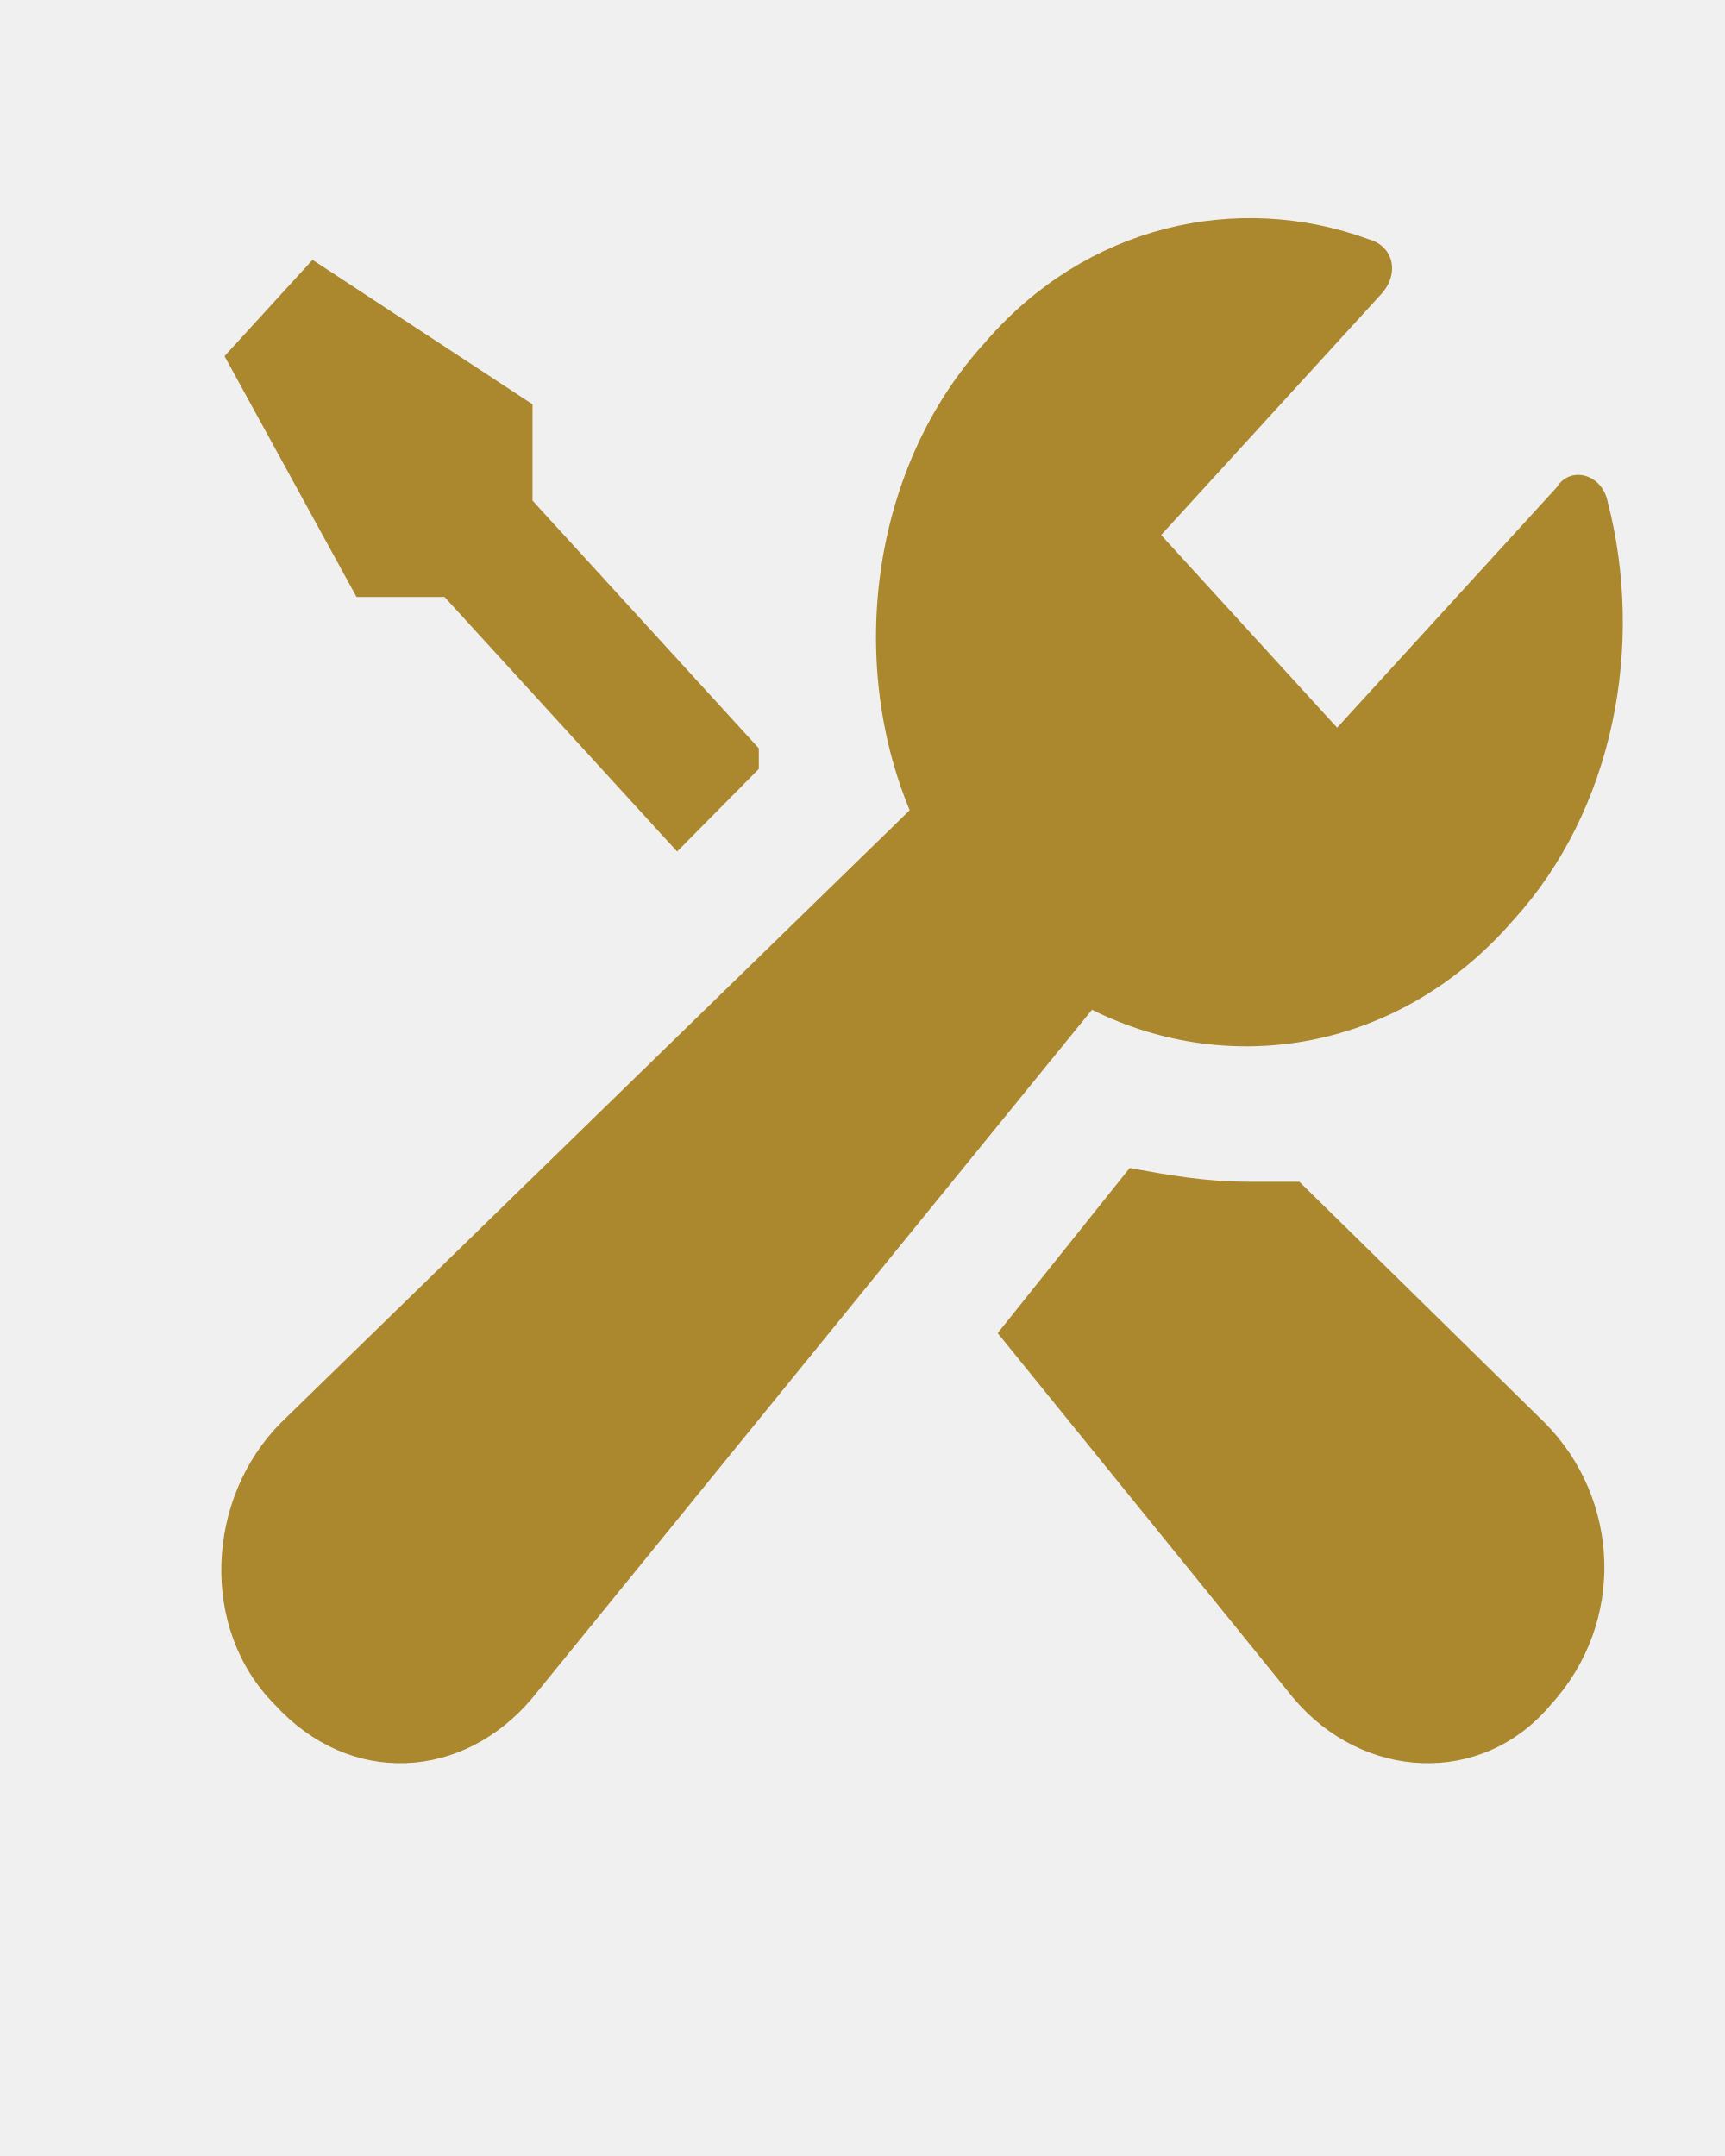
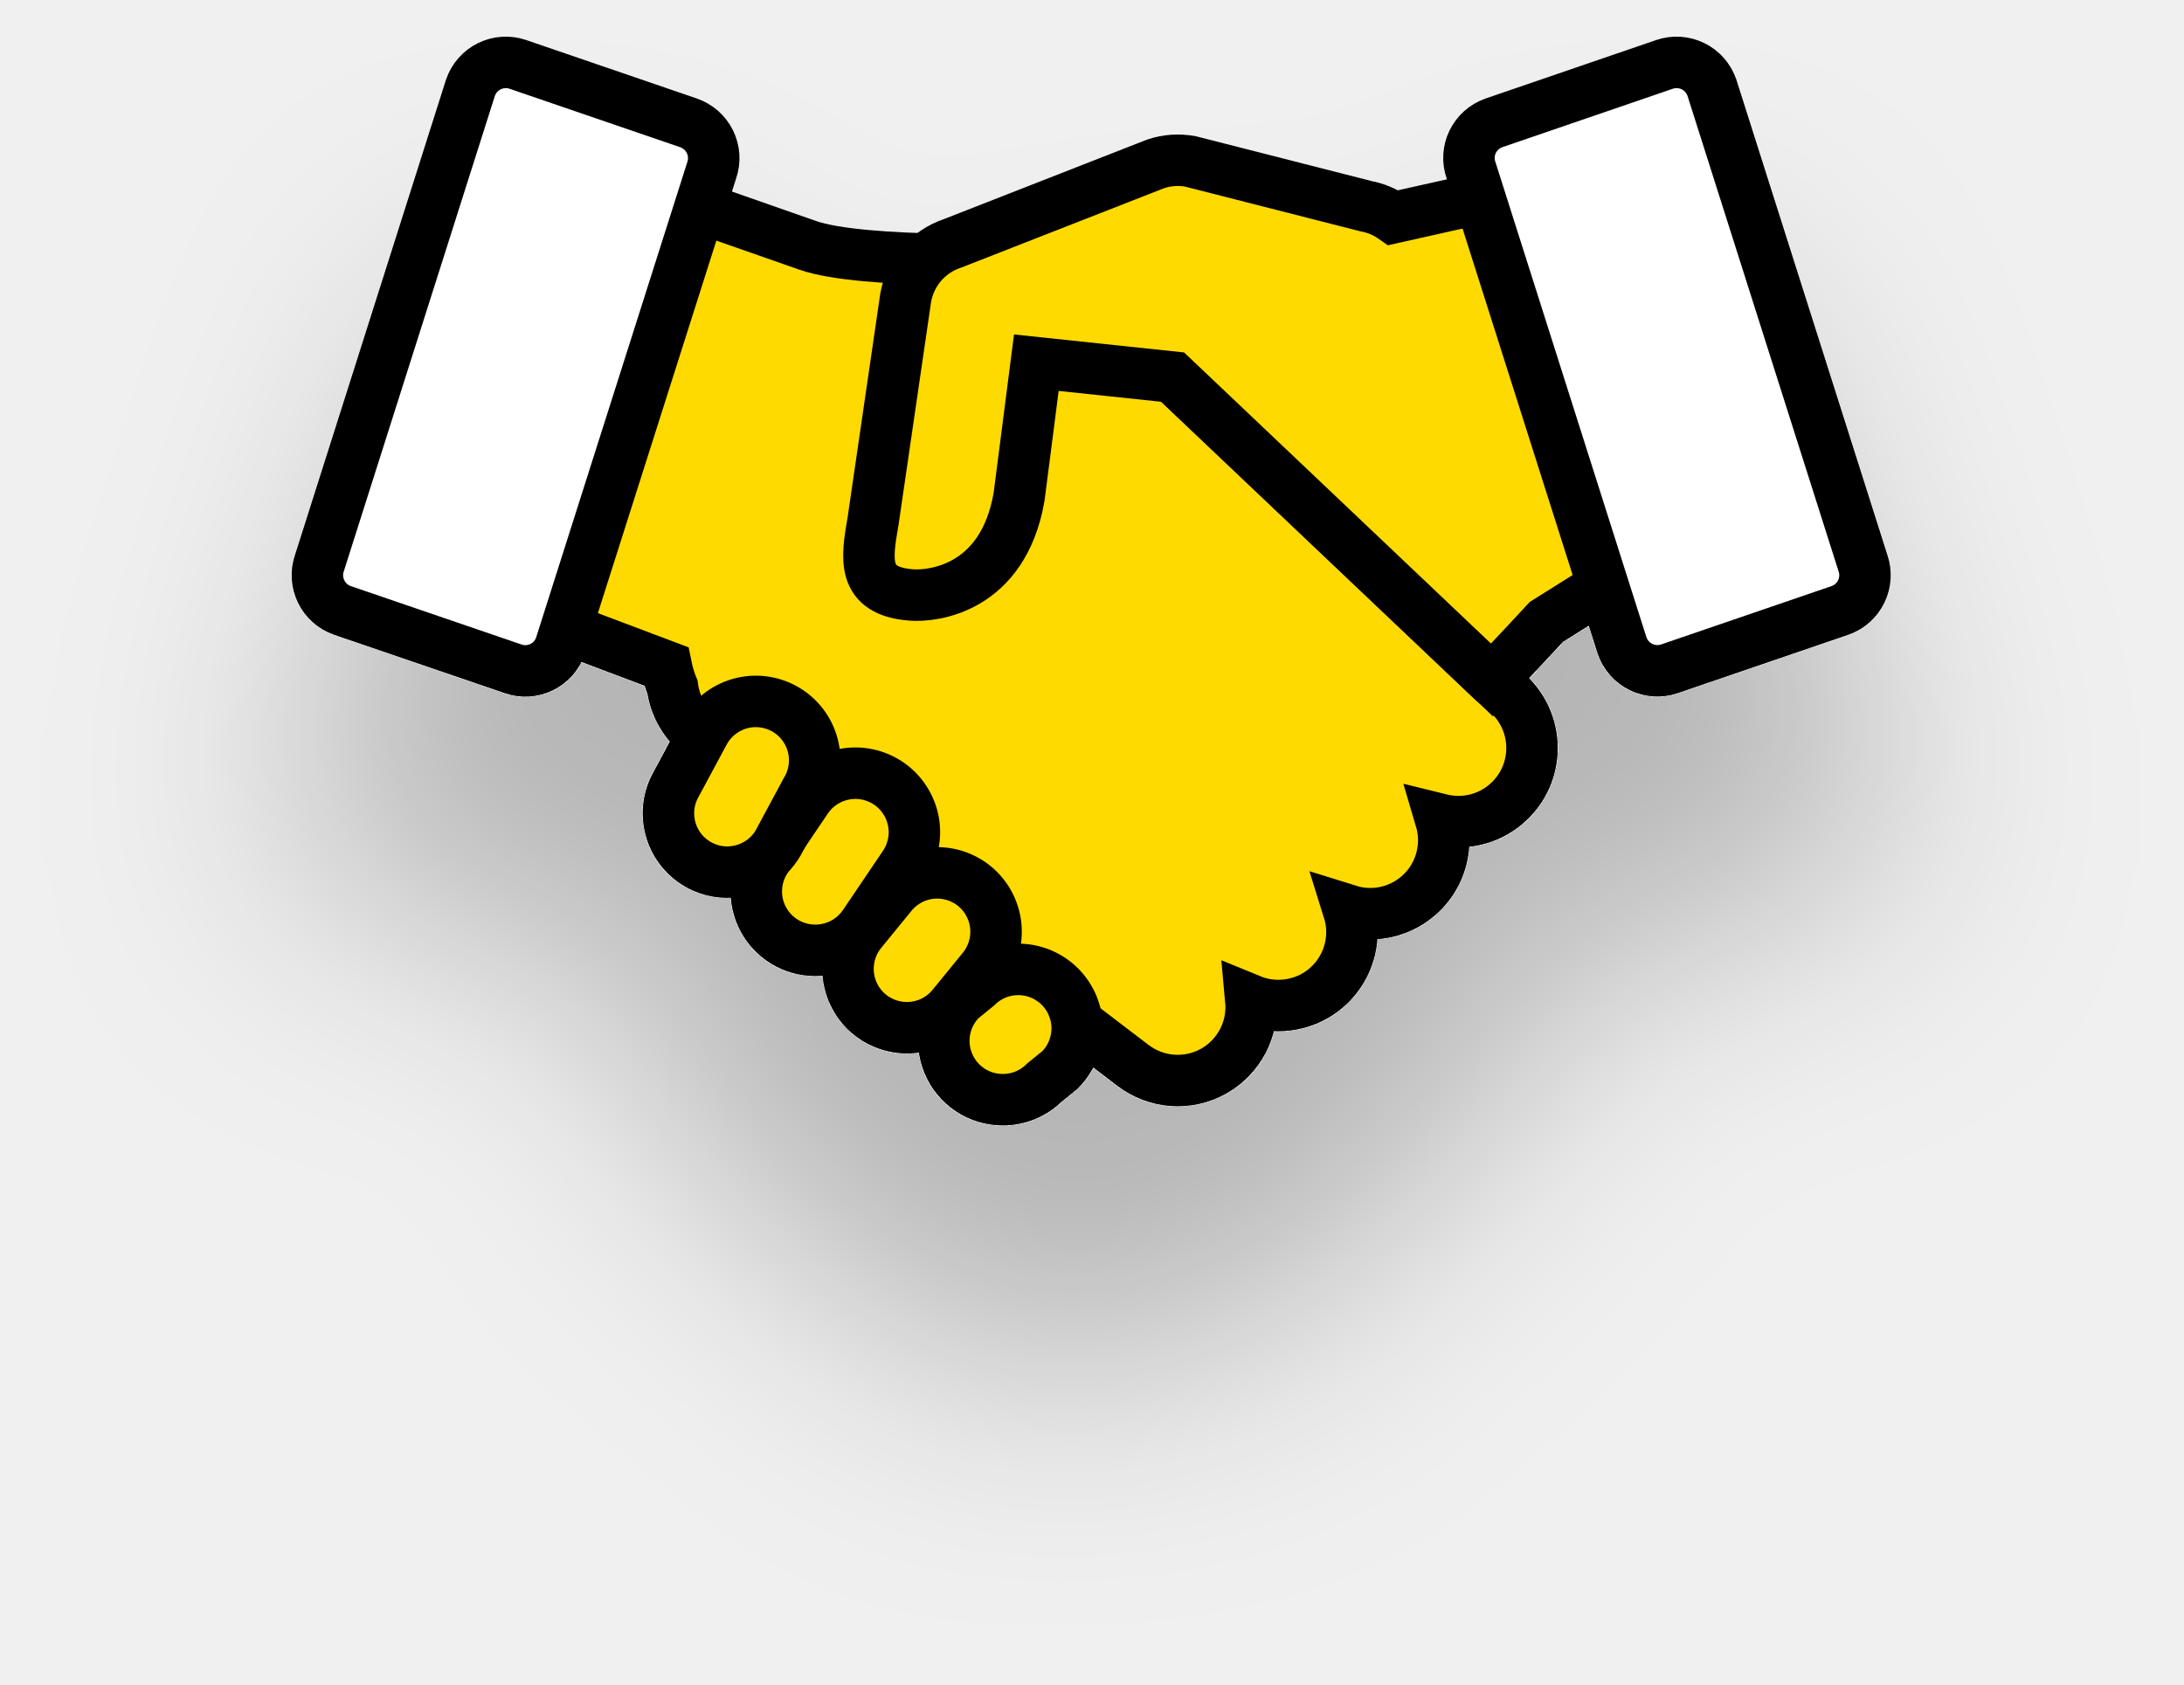
- <svg xmlns="http://www.w3.org/2000/svg" width="24" height="30" viewBox="0 0 96 120" fill="none">
-   <g clip-path="url(#clip0_2_19)">
-     <path d="M19.842 33.226L12.495 19.823L17.393 14.462L29.637 22.503V27.864L42.23 41.65C42.23 42.033 42.23 42.416 42.23 42.799L37.683 47.394L24.739 33.226H19.842ZM72.315 65.776C71.266 65.776 70.566 65.776 69.516 65.776C67.068 65.776 64.969 65.393 62.87 65.01L55.524 74.2L71.965 94.496C75.813 99.091 82.46 99.474 86.308 94.879C90.506 90.284 90.156 83.391 85.958 79.178L72.315 65.776ZM84.209 51.224C89.806 45.097 91.555 35.906 89.456 27.864C89.106 26.333 87.357 25.95 86.658 27.099L74.414 40.502L64.619 29.779L76.863 16.376C77.912 15.227 77.562 13.696 76.163 13.313C68.817 10.632 60.421 12.547 54.824 19.057C48.527 25.95 47.128 36.672 50.626 45.097L15.644 79.178C11.446 83.391 11.096 90.667 15.294 94.879C19.492 99.474 25.789 99.091 29.637 94.496L60.771 56.202C68.467 60.032 77.912 58.5 84.209 51.224Z" fill="#AB882E" />
+ <svg xmlns="http://www.w3.org/2000/svg" width="35" height="27" viewBox="0 0 35 27" fill="none">
+   <g filter="url(#filter0_d_73_119)">
+     <path d="M24.086 11.048L23.91 10.901L18.794 6.047V4.772L17.338 5.167L16.764 4.386L16.589 4.149C16.589 4.149 13.826 4.245 12.941 3.931L11.107 3.289L8.975 10.039L10.677 10.681C10.7 10.795 10.733 10.907 10.777 11.014C10.819 11.323 10.982 11.602 11.23 11.791L18.157 17.076C18.339 17.215 18.558 17.298 18.786 17.315C19.015 17.332 19.243 17.282 19.444 17.171C19.644 17.06 19.808 16.892 19.915 16.69C20.022 16.487 20.067 16.258 20.046 16.03C20.185 16.087 20.335 16.116 20.486 16.116C20.67 16.116 20.852 16.073 21.017 15.991C21.182 15.908 21.325 15.787 21.435 15.639C21.544 15.491 21.618 15.319 21.649 15.137C21.68 14.955 21.668 14.768 21.613 14.592C21.725 14.627 21.841 14.644 21.957 14.644C22.141 14.645 22.321 14.602 22.485 14.52C22.649 14.438 22.792 14.319 22.902 14.173C23.012 14.026 23.086 13.856 23.118 13.676C23.151 13.495 23.141 13.31 23.089 13.134C23.352 13.199 23.63 13.171 23.875 13.056C24.12 12.94 24.318 12.743 24.436 12.499C24.553 12.255 24.582 11.977 24.519 11.713C24.456 11.45 24.304 11.216 24.088 11.051L24.086 11.048Z" fill="#FFDA00" stroke="black" stroke-width="0.825" stroke-miterlimit="10" />
+     <path d="M13.063 15.231C12.891 15.231 12.722 15.184 12.575 15.095C12.428 15.006 12.308 14.878 12.228 14.726C12.148 14.573 12.111 14.402 12.122 14.23C12.132 14.058 12.189 13.893 12.287 13.751L12.929 12.802C12.999 12.7 13.089 12.612 13.193 12.545C13.297 12.477 13.414 12.431 13.536 12.408C13.658 12.385 13.783 12.387 13.905 12.413C14.026 12.439 14.141 12.488 14.244 12.558C14.346 12.629 14.434 12.719 14.501 12.823C14.569 12.927 14.615 13.043 14.638 13.165C14.661 13.287 14.659 13.413 14.633 13.534C14.607 13.656 14.558 13.771 14.488 13.873L13.846 14.823C13.758 14.95 13.641 15.053 13.505 15.124C13.368 15.195 13.217 15.232 13.063 15.231Z" fill="#FFDA00" stroke="black" stroke-width="0.825" stroke-miterlimit="10" />
+     <path d="M14.53 16.472C14.352 16.471 14.179 16.42 14.029 16.326C13.879 16.231 13.758 16.096 13.682 15.935C13.605 15.775 13.575 15.597 13.596 15.421C13.616 15.244 13.685 15.077 13.796 14.939L14.282 14.344C14.439 14.148 14.666 14.023 14.915 13.995C15.164 13.968 15.413 14.04 15.609 14.196C15.804 14.353 15.929 14.58 15.957 14.829C15.984 15.078 15.912 15.327 15.756 15.523L15.27 16.118C15.181 16.229 15.069 16.318 14.94 16.38C14.812 16.441 14.672 16.472 14.53 16.472Z" fill="#FFDA00" stroke="black" stroke-width="0.825" stroke-miterlimit="10" />
+     <path d="M16.068 17.625C15.882 17.625 15.699 17.57 15.544 17.466C15.389 17.362 15.268 17.215 15.197 17.043C15.125 16.87 15.107 16.681 15.143 16.498C15.179 16.315 15.269 16.147 15.401 16.015L15.651 15.812C15.739 15.725 15.843 15.655 15.958 15.608C16.072 15.561 16.195 15.536 16.319 15.537C16.443 15.537 16.566 15.561 16.681 15.609C16.795 15.657 16.899 15.726 16.987 15.814C17.074 15.902 17.144 16.006 17.191 16.121C17.238 16.235 17.263 16.358 17.263 16.482C17.262 16.607 17.238 16.729 17.19 16.844C17.143 16.958 17.073 17.062 16.985 17.15L16.735 17.353C16.647 17.44 16.543 17.509 16.429 17.555C16.314 17.602 16.192 17.626 16.068 17.625Z" fill="#FFDA00" stroke="black" stroke-width="0.825" stroke-miterlimit="10" />
+     <path d="M11.652 13.978C11.487 13.978 11.325 13.934 11.182 13.851C10.967 13.726 10.809 13.521 10.745 13.281C10.68 13.04 10.713 12.784 10.836 12.568L11.283 11.736C11.343 11.625 11.425 11.527 11.523 11.449C11.621 11.37 11.735 11.312 11.856 11.277C11.977 11.243 12.104 11.233 12.229 11.249C12.354 11.265 12.475 11.305 12.584 11.368C12.693 11.431 12.789 11.515 12.865 11.616C12.941 11.716 12.996 11.831 13.027 11.953C13.058 12.075 13.064 12.202 13.045 12.327C13.026 12.451 12.983 12.571 12.917 12.678L12.47 13.51C12.387 13.653 12.268 13.771 12.124 13.853C11.98 13.935 11.818 13.978 11.652 13.978Z" fill="#FFDA00" stroke="black" stroke-width="0.825" stroke-miterlimit="10" />
+     <path d="M25.807 9.323L23.9 3.137L22.329 3.489C22.198 3.397 22.049 3.334 21.892 3.305L19.077 2.587C18.891 2.553 18.7 2.566 18.521 2.626L15.266 3.9C15.073 3.964 14.902 4.079 14.769 4.232C14.637 4.386 14.549 4.573 14.514 4.773L13.992 8.349C13.886 8.959 13.8 9.477 14.61 9.536C14.944 9.561 16.077 9.445 16.332 7.959L16.608 5.813L18.793 6.044L23.91 10.898C24.303 10.482 24.612 10.152 24.781 9.968L25.807 9.323Z" fill="#FFDA00" stroke="black" stroke-width="0.825" stroke-miterlimit="10" />
+     <path d="M8.221 10.719L5.486 9.783C5.337 9.731 5.214 9.621 5.146 9.479C5.077 9.337 5.067 9.173 5.119 9.024L7.54 1.404C7.592 1.254 7.701 1.13 7.843 1.061C7.985 0.991 8.15 0.981 8.299 1.032L11.034 1.969C11.108 1.995 11.176 2.035 11.235 2.086C11.294 2.138 11.342 2.201 11.377 2.272C11.412 2.342 11.432 2.419 11.437 2.497C11.442 2.576 11.431 2.654 11.406 2.728L8.983 10.348C8.958 10.422 8.918 10.491 8.866 10.551C8.814 10.61 8.75 10.658 8.68 10.693C8.609 10.727 8.531 10.747 8.453 10.752C8.374 10.756 8.295 10.745 8.221 10.719Z" fill="white" stroke="black" stroke-width="0.825" stroke-miterlimit="10" />
+     <path d="M26.754 10.719L29.488 9.783C29.638 9.731 29.76 9.621 29.828 9.479C29.897 9.337 29.907 9.173 29.855 9.024L27.434 1.404C27.382 1.254 27.273 1.13 27.131 1.061C26.989 0.991 26.825 0.981 26.675 1.032L23.941 1.969C23.791 2.022 23.669 2.131 23.6 2.273C23.531 2.415 23.522 2.579 23.574 2.728L25.995 10.348C26.047 10.498 26.156 10.621 26.298 10.691C26.44 10.76 26.605 10.77 26.754 10.719Z" fill="white" stroke="black" stroke-width="0.825" stroke-miterlimit="10" />
  </g>
  <defs>
-     <clipPath id="clip0_2_19">
-       <rect width="96" height="120" fill="white" />
-     </clipPath>
+     <filter id="filter0_d_73_119" x="0.673" y="0.587" width="33.627" height="25.45" filterUnits="userSpaceOnUse" color-interpolation-filters="sRGB">
+       <feFlood flood-opacity="0" result="BackgroundImageFix" />
+       <feColorMatrix in="SourceAlpha" type="matrix" values="0 0 0 0 0 0 0 0 0 0 0 0 0 0 0 0 0 0 127 0" result="hardAlpha" />
+       <feOffset dy="4" />
+       <feGaussianBlur stdDeviation="2" />
+       <feComposite in2="hardAlpha" operator="out" />
+       <feColorMatrix type="matrix" values="0 0 0 0 0 0 0 0 0 0 0 0 0 0 0 0 0 0 0.25 0" />
+       <feBlend mode="normal" in2="BackgroundImageFix" result="effect1_dropShadow_73_119" />
+       <feBlend mode="normal" in="SourceGraphic" in2="effect1_dropShadow_73_119" result="shape" />
+     </filter>
  </defs>
</svg>
